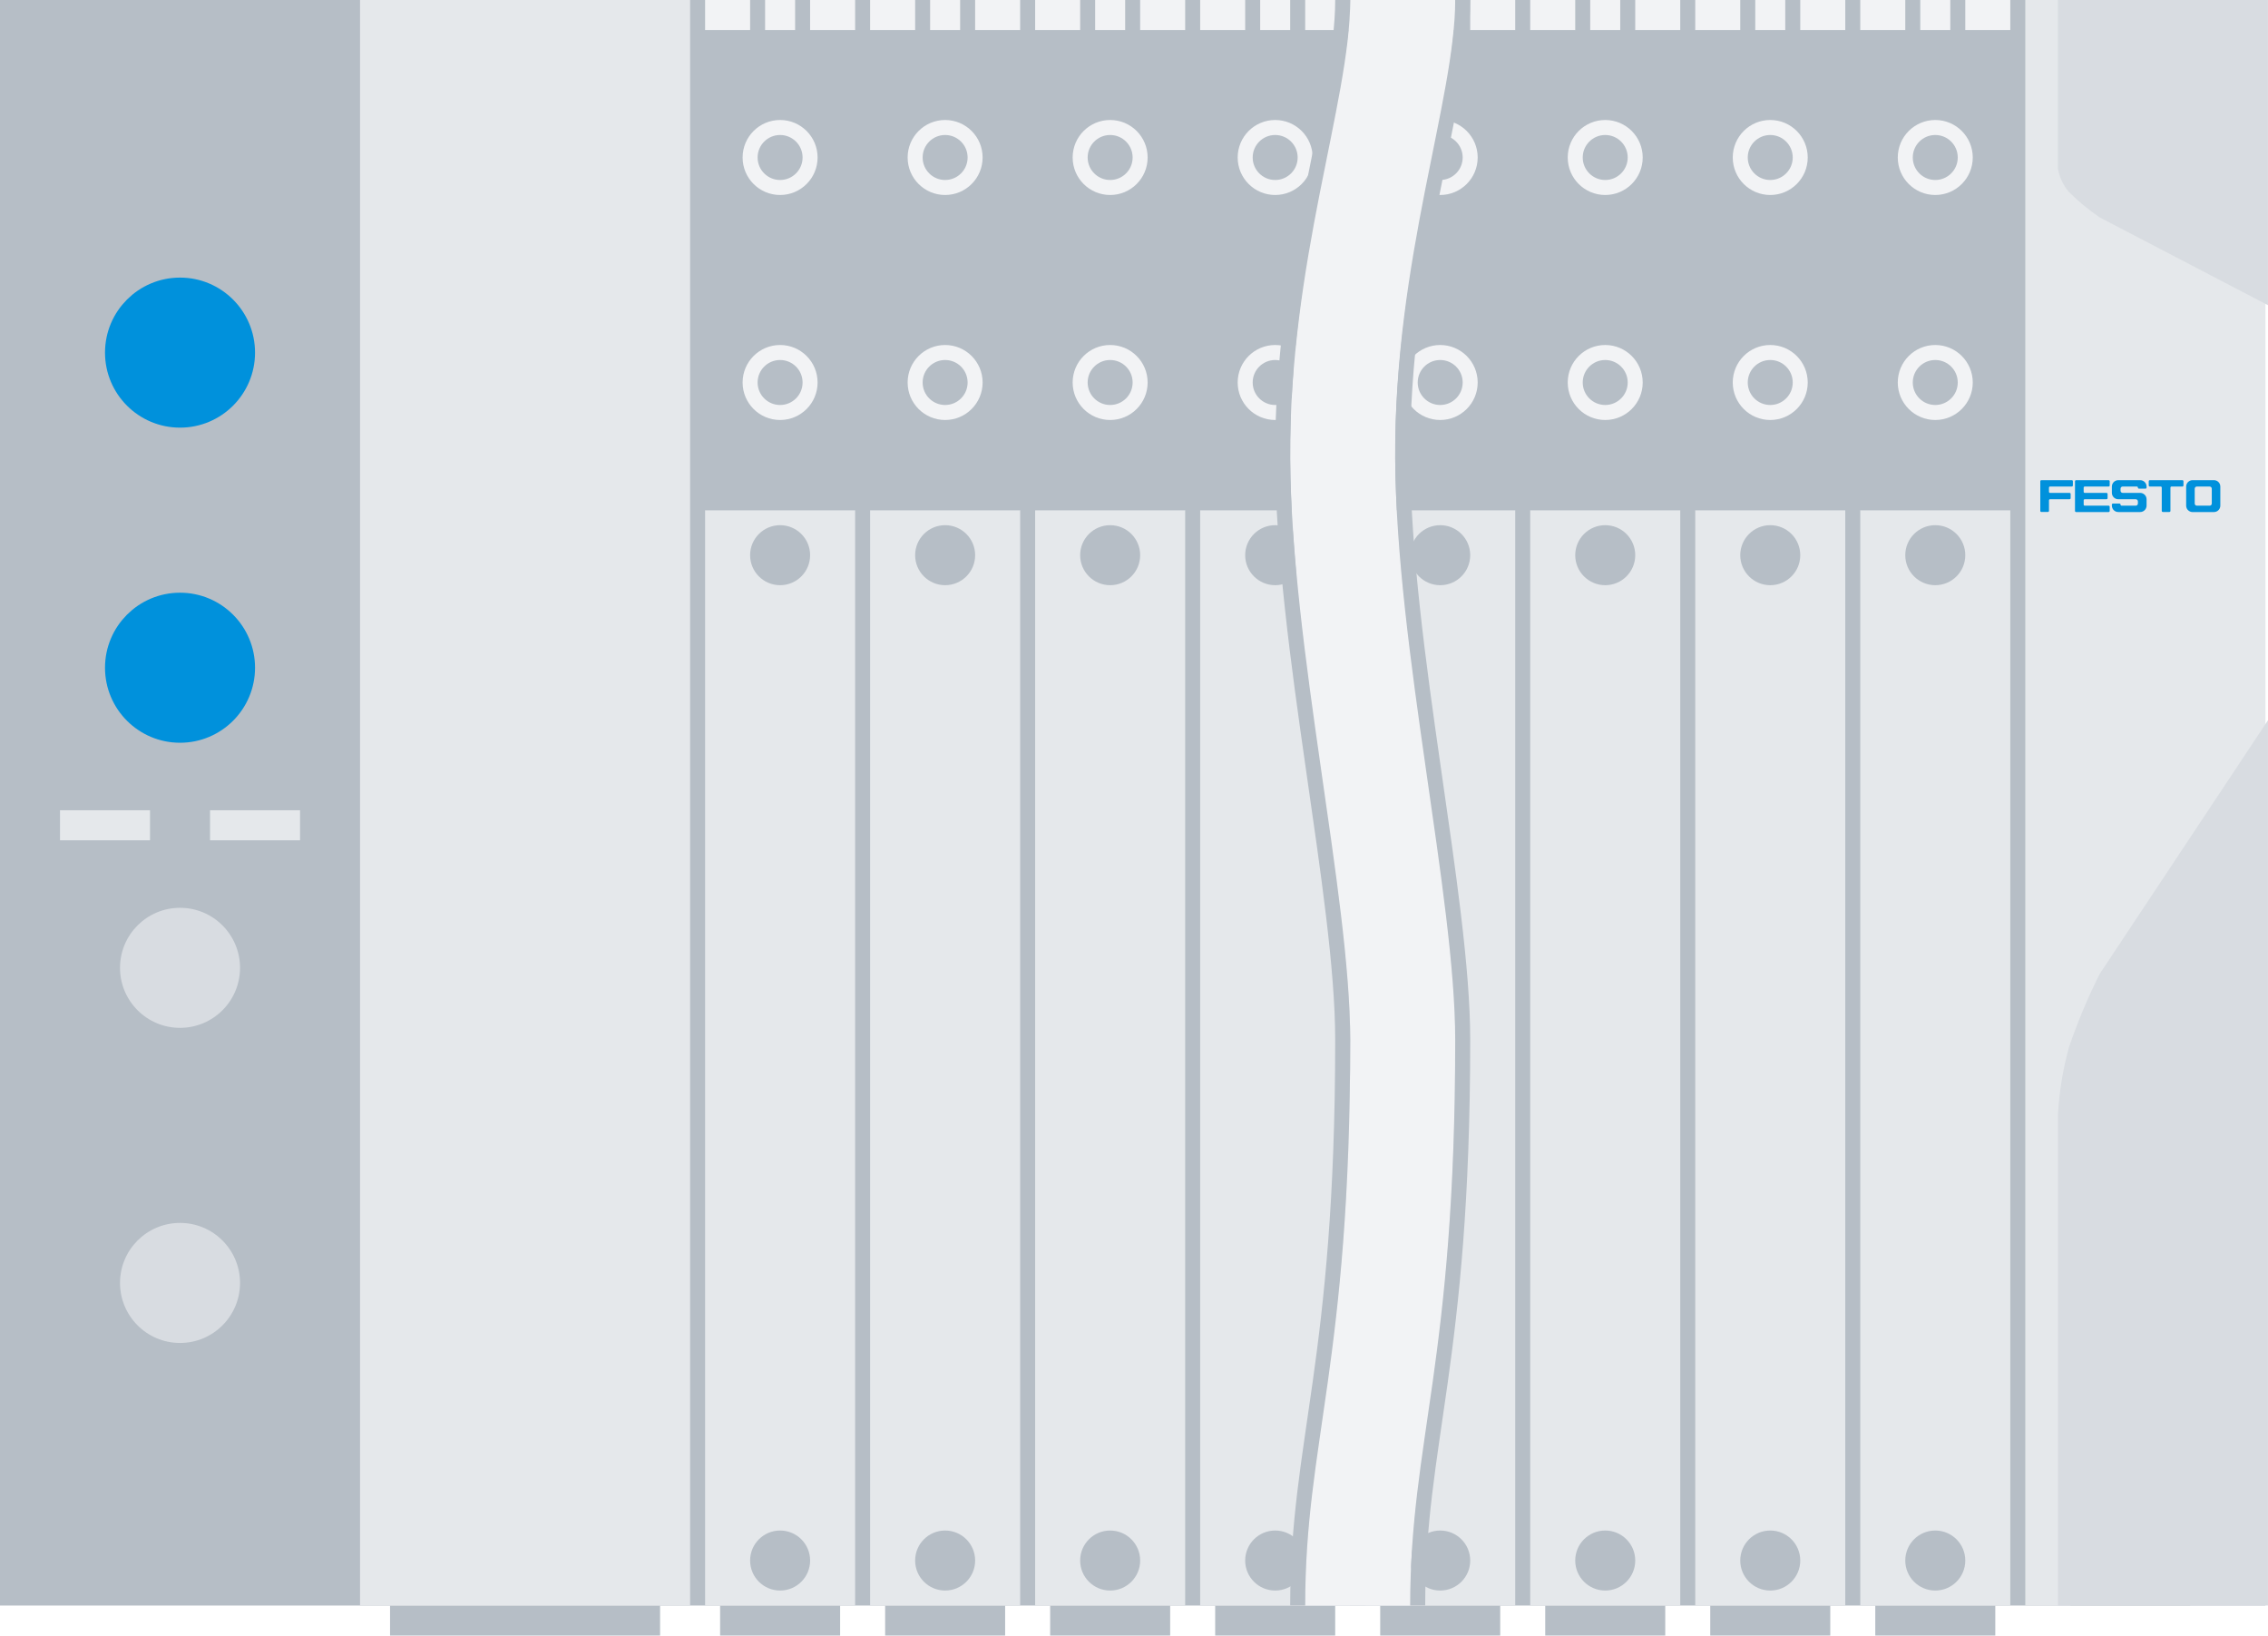
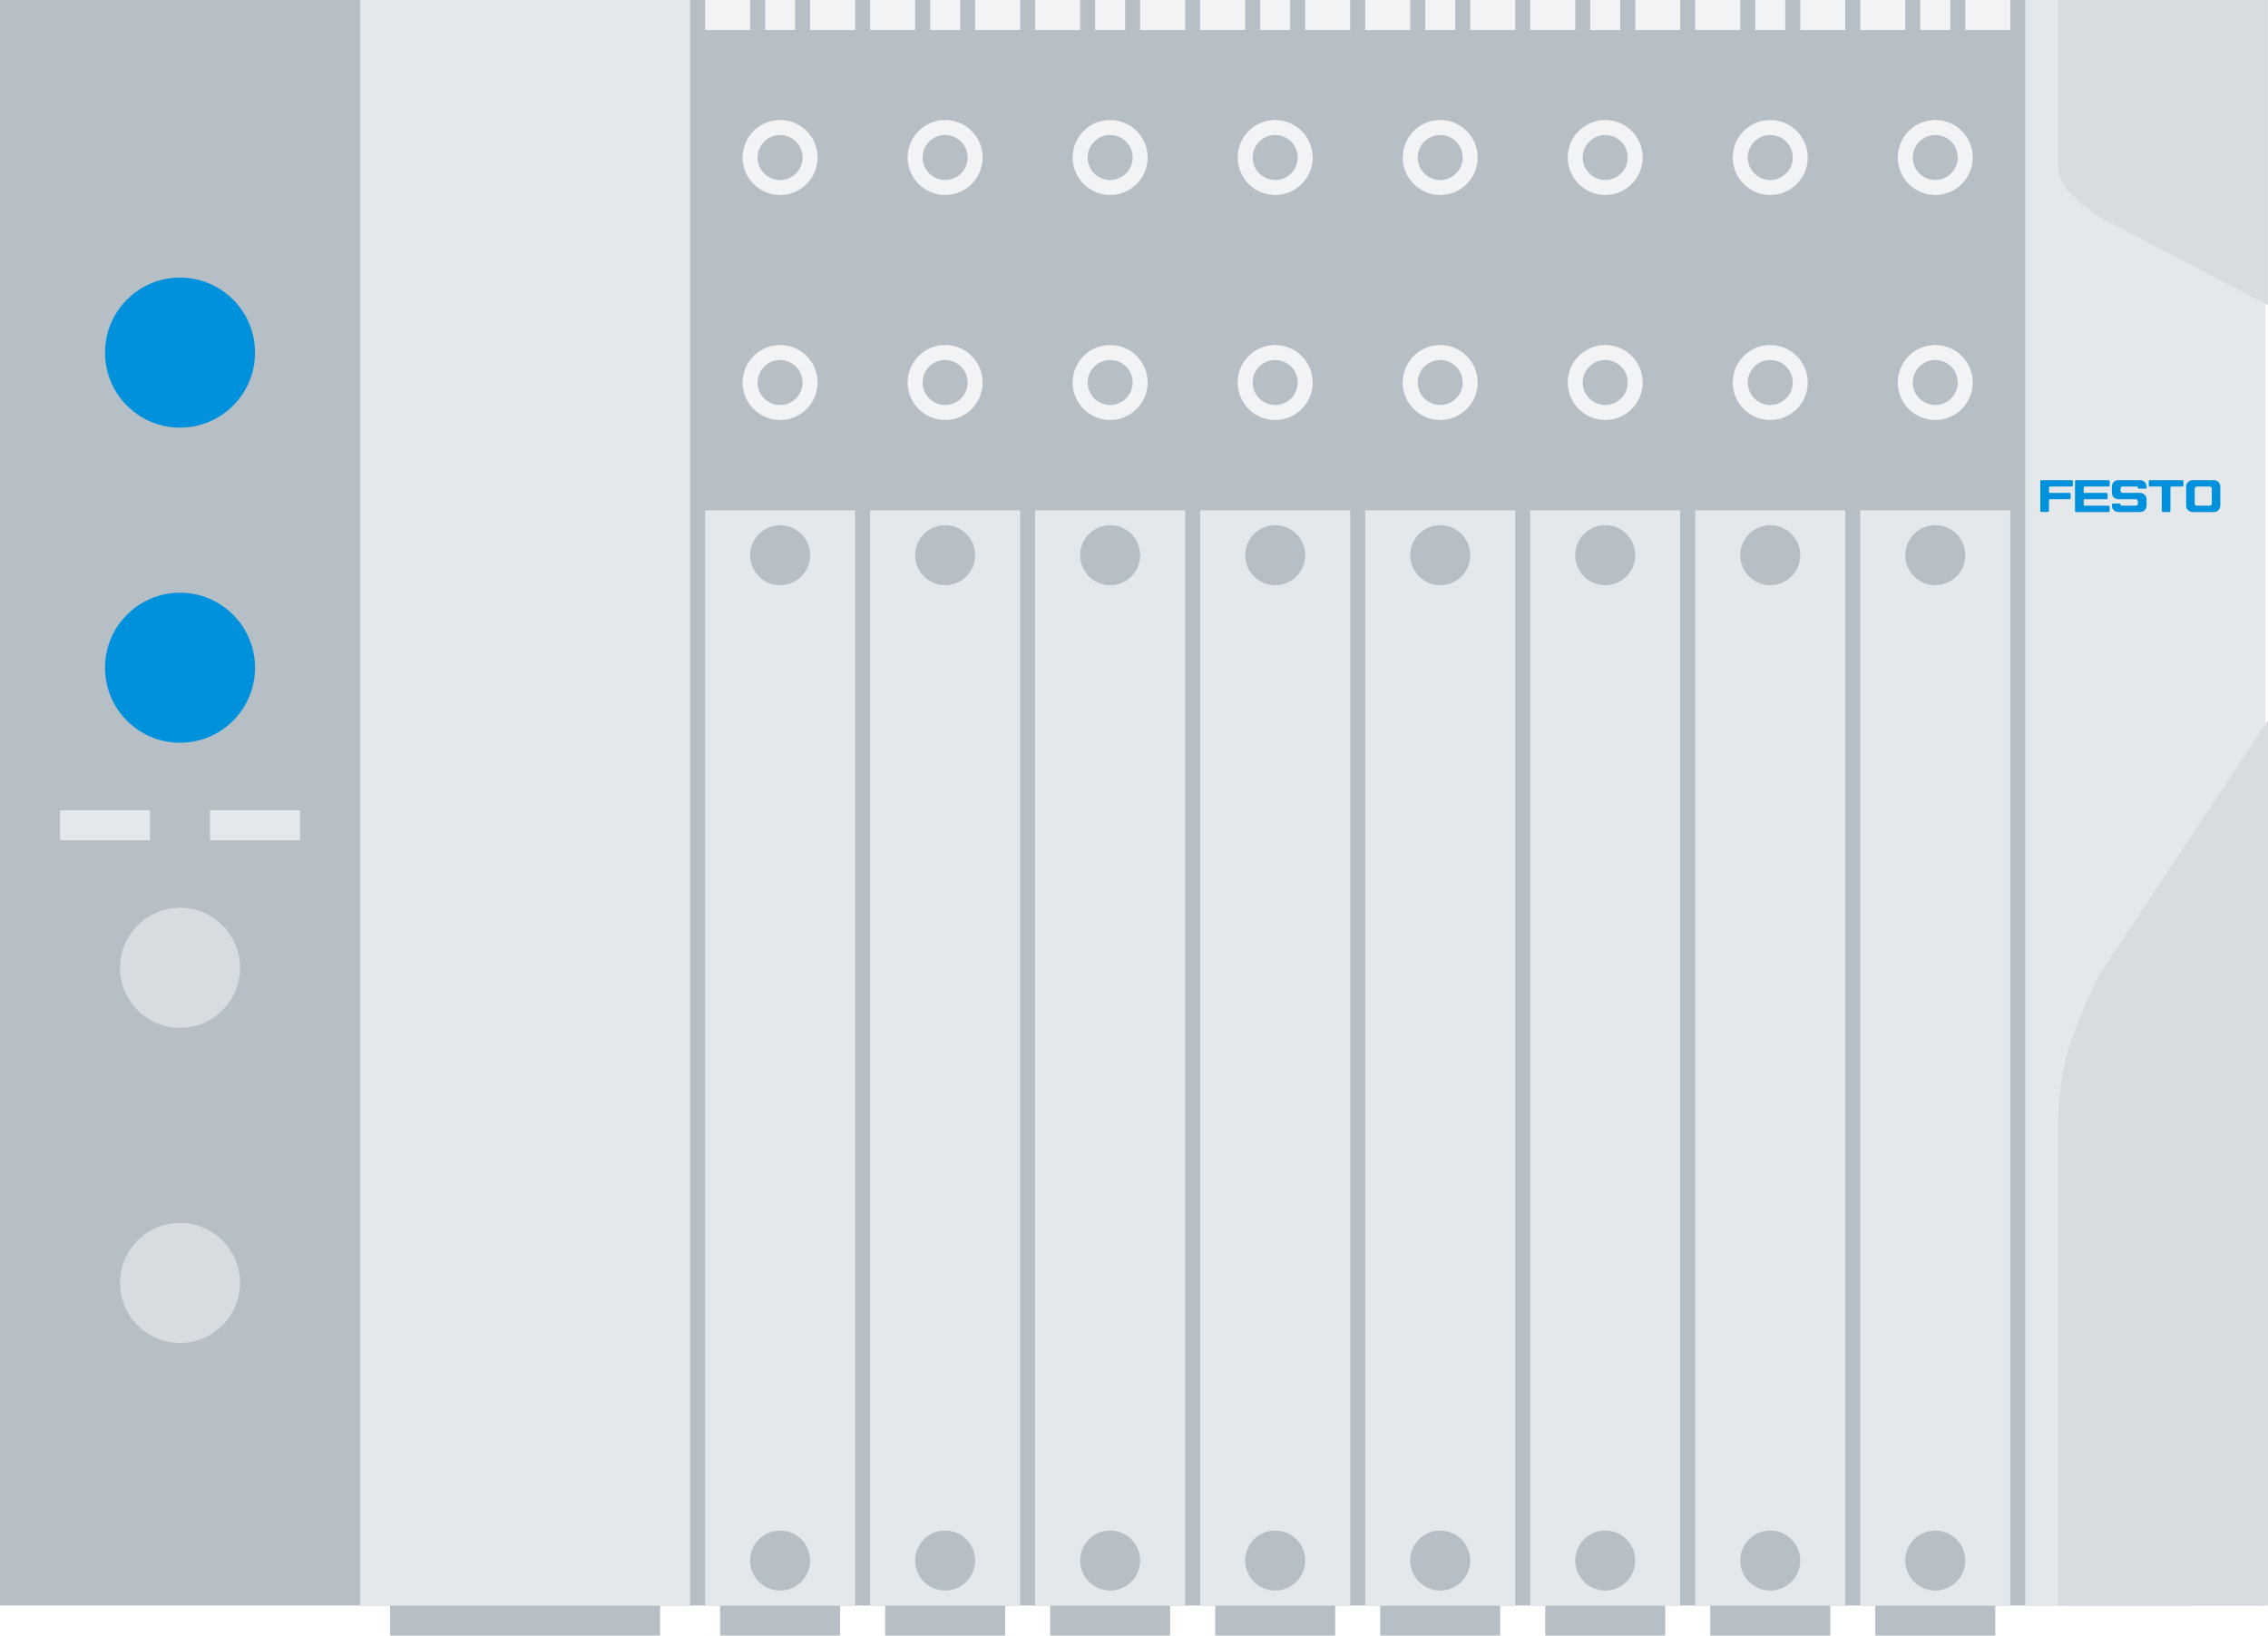
<svg xmlns="http://www.w3.org/2000/svg" id="VABX-A-P-EL-E12-API" width="151.178" height="109" viewBox="0 0 151.178 109">
  <rect id="Base" width="151" height="107" fill="#b6bec6" />
  <g id="Right_Endplate" data-name="Right Endplate">
    <rect id="Fitting" width="8" height="2" fill="#b6bec6" x="138" y="105" />
    <rect id="Body" width="16" height="107" fill="#e5e8eb" x="135" />
    <path id="Lower_Contour" data-name="Lower Contour" d="M-11076.553-14198l-11.215,16.9a38.423,38.423,0,0,0-2.059,4.917,21.549,21.549,0,0,0-.727,4.45v32.73h14v-58.7" transform="translate(11227.73 14246)" fill="#d8dce1" />
    <path id="Upper_Contour" data-name="Upper Contour" d="M-11076.552-14177.662l-11.216-5.848a14.35,14.35,0,0,1-2.058-1.7,3.275,3.275,0,0,1-.727-1.541V-14198h14v20.236" transform="translate(11227.729 14198)" fill="#d8dce1" />
  </g>
  <g id="Festo_Logo" data-name="Festo Logo">
    <path id="F" d="M.072,2.12A.072.072,0,0,1,0,2.049V.071A.072.072,0,0,1,.072,0H2.1a.072.072,0,0,1,.072.071V.354A.072.072,0,0,1,2.1.424H.651A.072.072,0,0,0,.578.495V.778A.072.072,0,0,0,.651.848h1.3a.072.072,0,0,1,.072.071V1.2a.071.071,0,0,1-.072.07H.651a.072.072,0,0,0-.072.071v.706a.072.072,0,0,1-.072.071Z" transform="translate(136 32)" fill="#0091dc" />
    <path id="E" d="M0,.071A.072.072,0,0,1,.072,0H2.241a.072.072,0,0,1,.072.071V.354a.072.072,0,0,1-.072.071H.651A.071.071,0,0,0,.578.495V.778A.072.072,0,0,0,.651.848H2.1a.072.072,0,0,1,.072.071V1.2a.071.071,0,0,1-.072.07H.651a.072.072,0,0,0-.072.071v.282A.072.072,0,0,0,.651,1.7h1.59a.072.072,0,0,1,.072.071v.282a.072.072,0,0,1-.072.071H.072A.072.072,0,0,1,0,2.049Z" transform="translate(138.313 32)" fill="#0091dc" />
    <path id="S" d="M0,.848a.429.429,0,0,0,.434.424H1.59a.143.143,0,0,1,.145.142v.141A.143.143,0,0,1,1.59,1.7H.65a.072.072,0,0,1-.072-.071.072.072,0,0,0-.072-.071H.072A.072.072,0,0,0,0,1.625V1.7a.429.429,0,0,0,.434.424H1.88A.429.429,0,0,0,2.313,1.7V1.272A.429.429,0,0,0,1.88.848H.723A.143.143,0,0,1,.578.707V.565A.143.143,0,0,1,.723.424h.939a.071.071,0,0,1,.073.071.071.071,0,0,0,.072.071h.434A.071.071,0,0,0,2.313.495V.424A.429.429,0,0,0,1.88,0H.434A.429.429,0,0,0,0,.424Z" transform="translate(140.771 32)" fill="#0091dc" />
    <path id="T" d="M0,.071A.072.072,0,0,1,.073,0H2.241a.072.072,0,0,1,.073.071V.354a.072.072,0,0,1-.073.071H1.518a.071.071,0,0,0-.072.071V2.049a.072.072,0,0,1-.073.071H.94a.072.072,0,0,1-.073-.071V.495A.071.071,0,0,0,.8.424H.073A.072.072,0,0,1,0,.354V.071Z" transform="translate(143.229 32)" fill="#0091dc" />
    <path id="O" d="M1.85,2.126H.427a.427.427,0,0,1-.393-.26A.421.421,0,0,1,0,1.7V.425a.424.424,0,0,1,.125-.3A.426.426,0,0,1,.427,0H1.85a.425.425,0,0,1,.427.425V1.7a.426.426,0,0,1-.427.425ZM.712.425a.142.142,0,0,0-.1.041.14.14,0,0,0-.042.1v.992A.142.142,0,0,0,.712,1.7h.854a.142.142,0,0,0,.142-.142V.567a.14.14,0,0,0-.042-.1.142.142,0,0,0-.1-.041Z" transform="translate(145.723 32)" fill="#0091dc" />
  </g>
  <g id="VTUX_Valves_Size_10" data-name="VTUX Valves Size 10">
    <g id="Valve4">
      <rect id="Fitting-2" data-name="Fitting" width="8" height="2" fill="#b6bec6" x="125" y="107" />
      <rect id="Bottom" width="10" height="73" fill="#e5e8eb" x="124" y="34" />
      <rect id="Top" width="10" height="32" fill="#b6bec6" x="124" y="2" />
      <circle id="Screw" cx="129.0" cy="104.0" r="2" fill="#b6bec6" />
      <line id="Line" x2="9" transform="translate(1917.5 164.471)" fill="none" stroke="#b6bec6" stroke-linecap="square" stroke-width="1" />
      <circle id="Screw-2" data-name="Screw" cx="129.0" cy="37.0" r="2" fill="#b6bec6" />
      <g id="Manual_Override" data-name="Manual Override" fill="none" stroke="#f2f3f5" stroke-width="1">
        <circle cx="128.999" cy="25.491" r="2.499" stroke="none" />
        <circle cx="128.999" cy="25.491" r="1.999" fill="none" />
      </g>
      <g id="Manual_Override-2" data-name="Manual Override" fill="none" stroke="#f2f3f5" stroke-width="1">
        <circle cx="128.999" cy="10.496" r="2.499" stroke="none" />
        <circle cx="128.999" cy="10.496" r="1.999" fill="none" />
      </g>
      <rect id="LED3" width="3" height="2" fill="#f2f3f5" x="131" />
      <rect id="LED2" width="2" height="2" fill="#f2f3f5" x="128" />
      <rect id="LED1" width="3" height="2" fill="#f2f3f5" x="124" />
    </g>
    <g id="Valve3">
      <rect id="Fitting-3" data-name="Fitting" width="8" height="2" fill="#b6bec6" x="114" y="107" />
      <rect id="Bottom-2" data-name="Bottom" width="10" height="73" fill="#e5e8eb" x="113" y="34" />
      <rect id="Top-2" data-name="Top" width="10" height="32" fill="#b6bec6" x="113" y="2" />
      <circle id="Screw-3" data-name="Screw" cx="118.0" cy="104.0" r="2" fill="#b6bec6" />
      <line id="Line-2" data-name="Line" x2="9" transform="translate(1917.5 164.471)" fill="none" stroke="#b6bec6" stroke-linecap="square" stroke-width="1" />
      <circle id="Screw-4" data-name="Screw" cx="118.0" cy="37.0" r="2" fill="#b6bec6" />
      <g id="Manual_Override-3" data-name="Manual Override" fill="none" stroke="#f2f3f5" stroke-width="1">
        <circle cx="117.999" cy="25.491" r="2.499" stroke="none" />
        <circle cx="117.999" cy="25.491" r="1.999" fill="none" />
      </g>
      <g id="Manual_Override-4" data-name="Manual Override" fill="none" stroke="#f2f3f5" stroke-width="1">
        <circle cx="117.999" cy="10.496" r="2.499" stroke="none" />
        <circle cx="117.999" cy="10.496" r="1.999" fill="none" />
      </g>
      <rect id="LED3-2" data-name="LED3" width="3" height="2" fill="#f2f3f5" x="120" />
      <rect id="LED2-2" data-name="LED2" width="2" height="2" fill="#f2f3f5" x="117" />
      <rect id="LED1-2" data-name="LED1" width="3" height="2" fill="#f2f3f5" x="113" />
    </g>
    <g id="Valve2">
      <rect id="Fitting-4" data-name="Fitting" width="8" height="2" fill="#b6bec6" x="103" y="107" />
      <rect id="Bottom-3" data-name="Bottom" width="10" height="73" fill="#e5e8eb" x="102" y="34" />
      <rect id="Top-3" data-name="Top" width="10" height="32" fill="#b6bec6" x="102" y="2" />
      <circle id="Screw-5" data-name="Screw" cx="107.0" cy="104.0" r="2" fill="#b6bec6" />
      <line id="Line-3" data-name="Line" x2="9" transform="translate(1917.5 164.471)" fill="none" stroke="#b6bec6" stroke-linecap="square" stroke-width="1" />
      <circle id="Screw-6" data-name="Screw" cx="107.0" cy="37.0" r="2" fill="#b6bec6" />
      <g id="Manual_Override-5" data-name="Manual Override" fill="none" stroke="#f2f3f5" stroke-width="1">
        <circle cx="106.999" cy="25.491" r="2.499" stroke="none" />
        <circle cx="106.999" cy="25.491" r="1.999" fill="none" />
      </g>
      <g id="Manual_Override-6" data-name="Manual Override" fill="none" stroke="#f2f3f5" stroke-width="1">
        <circle cx="106.999" cy="10.496" r="2.499" stroke="none" />
        <circle cx="106.999" cy="10.496" r="1.999" fill="none" />
      </g>
      <rect id="LED3-3" data-name="LED3" width="3" height="2" fill="#f2f3f5" x="109" />
      <rect id="LED2-3" data-name="LED2" width="2" height="2" fill="#f2f3f5" x="106" />
      <rect id="LED1-3" data-name="LED1" width="3" height="2" fill="#f2f3f5" x="102" />
    </g>
    <g id="Valve1">
      <rect id="Fitting-5" data-name="Fitting" width="8" height="2" fill="#b6bec6" x="92" y="107" />
      <rect id="Bottom-4" data-name="Bottom" width="10" height="73" fill="#e5e8eb" x="91" y="34" />
      <rect id="Top-4" data-name="Top" width="10" height="32" fill="#b6bec6" x="91" y="2" />
      <circle id="Screw-7" data-name="Screw" cx="96.0" cy="104.0" r="2" fill="#b6bec6" />
      <line id="Line-4" data-name="Line" x2="9" transform="translate(1917.5 164.471)" fill="none" stroke="#b6bec6" stroke-linecap="square" stroke-width="1" />
      <circle id="Screw-8" data-name="Screw" cx="96.0" cy="37.0" r="2" fill="#b6bec6" />
      <g id="Manual_Override-7" data-name="Manual Override" fill="none" stroke="#f2f3f5" stroke-width="1">
        <circle cx="95.999" cy="25.491" r="2.499" stroke="none" />
        <circle cx="95.999" cy="25.491" r="1.999" fill="none" />
      </g>
      <g id="Manual_Override-8" data-name="Manual Override" fill="none" stroke="#f2f3f5" stroke-width="1">
        <circle cx="95.999" cy="10.496" r="2.499" stroke="none" />
        <circle cx="95.999" cy="10.496" r="1.999" fill="none" />
      </g>
      <rect id="LED3-4" data-name="LED3" width="3" height="2" fill="#f2f3f5" x="98" />
      <rect id="LED2-4" data-name="LED2" width="2" height="2" fill="#f2f3f5" x="95" />
      <rect id="LED1-4" data-name="LED1" width="3" height="2" fill="#f2f3f5" x="91" />
    </g>
  </g>
  <g id="VTUX_Valves_Size_10-2" data-name="VTUX Valves Size 10">
    <g id="Valve4-2" data-name="Valve4">
      <rect id="Fitting-6" data-name="Fitting" width="8" height="2" fill="#b6bec6" x="81" y="107" />
      <rect id="Bottom-5" data-name="Bottom" width="10" height="73" fill="#e5e8eb" x="80" y="34" />
      <rect id="Top-5" data-name="Top" width="10" height="32" fill="#b6bec6" x="80" y="2" />
      <circle id="Screw-9" data-name="Screw" cx="85.0" cy="104.0" r="2" fill="#b6bec6" />
      <line id="Line-5" data-name="Line" x2="9" transform="translate(1917.5 164.471)" fill="none" stroke="#b6bec6" stroke-linecap="square" stroke-width="1" />
      <circle id="Screw-10" data-name="Screw" cx="85.0" cy="37.0" r="2" fill="#b6bec6" />
      <g id="Manual_Override-9" data-name="Manual Override" fill="none" stroke="#f2f3f5" stroke-width="1">
        <circle cx="84.999" cy="25.491" r="2.499" stroke="none" />
        <circle cx="84.999" cy="25.491" r="1.999" fill="none" />
      </g>
      <g id="Manual_Override-10" data-name="Manual Override" fill="none" stroke="#f2f3f5" stroke-width="1">
        <circle cx="84.999" cy="10.496" r="2.499" stroke="none" />
        <circle cx="84.999" cy="10.496" r="1.999" fill="none" />
      </g>
      <rect id="LED3-5" data-name="LED3" width="3" height="2" fill="#f2f3f5" x="87" />
      <rect id="LED2-5" data-name="LED2" width="2" height="2" fill="#f2f3f5" x="84" />
      <rect id="LED1-5" data-name="LED1" width="3" height="2" fill="#f2f3f5" x="80" />
    </g>
    <g id="Valve3-2" data-name="Valve3">
      <rect id="Fitting-7" data-name="Fitting" width="8" height="2" fill="#b6bec6" x="70" y="107" />
      <rect id="Bottom-6" data-name="Bottom" width="10" height="73" fill="#e5e8eb" x="69" y="34" />
      <rect id="Top-6" data-name="Top" width="10" height="32" fill="#b6bec6" x="69" y="2" />
      <circle id="Screw-11" data-name="Screw" cx="74.0" cy="104.0" r="2" fill="#b6bec6" />
      <line id="Line-6" data-name="Line" x2="9" transform="translate(1917.5 164.471)" fill="none" stroke="#b6bec6" stroke-linecap="square" stroke-width="1" />
      <circle id="Screw-12" data-name="Screw" cx="74.0" cy="37.0" r="2" fill="#b6bec6" />
      <g id="Manual_Override-11" data-name="Manual Override" fill="none" stroke="#f2f3f5" stroke-width="1">
        <circle cx="73.999" cy="25.491" r="2.499" stroke="none" />
        <circle cx="73.999" cy="25.491" r="1.999" fill="none" />
      </g>
      <g id="Manual_Override-12" data-name="Manual Override" fill="none" stroke="#f2f3f5" stroke-width="1">
        <circle cx="73.999" cy="10.496" r="2.499" stroke="none" />
        <circle cx="73.999" cy="10.496" r="1.999" fill="none" />
      </g>
      <rect id="LED3-6" data-name="LED3" width="3" height="2" fill="#f2f3f5" x="76" />
      <rect id="LED2-6" data-name="LED2" width="2" height="2" fill="#f2f3f5" x="73" />
      <rect id="LED1-6" data-name="LED1" width="3" height="2" fill="#f2f3f5" x="69" />
    </g>
    <g id="Valve2-2" data-name="Valve2">
      <rect id="Fitting-8" data-name="Fitting" width="8" height="2" fill="#b6bec6" x="59" y="107" />
      <rect id="Bottom-7" data-name="Bottom" width="10" height="73" fill="#e5e8eb" x="58" y="34" />
      <rect id="Top-7" data-name="Top" width="10" height="32" fill="#b6bec6" x="58" y="2" />
      <circle id="Screw-13" data-name="Screw" cx="63.0" cy="104.0" r="2" fill="#b6bec6" />
      <line id="Line-7" data-name="Line" x2="9" transform="translate(1917.5 164.471)" fill="none" stroke="#b6bec6" stroke-linecap="square" stroke-width="1" />
      <circle id="Screw-14" data-name="Screw" cx="63.0" cy="37.0" r="2" fill="#b6bec6" />
      <g id="Manual_Override-13" data-name="Manual Override" fill="none" stroke="#f2f3f5" stroke-width="1">
        <circle cx="62.999" cy="25.491" r="2.499" stroke="none" />
        <circle cx="62.999" cy="25.491" r="1.999" fill="none" />
      </g>
      <g id="Manual_Override-14" data-name="Manual Override" fill="none" stroke="#f2f3f5" stroke-width="1">
        <circle cx="62.999" cy="10.496" r="2.499" stroke="none" />
        <circle cx="62.999" cy="10.496" r="1.999" fill="none" />
      </g>
      <rect id="LED3-7" data-name="LED3" width="3" height="2" fill="#f2f3f5" x="65" />
      <rect id="LED2-7" data-name="LED2" width="2" height="2" fill="#f2f3f5" x="62" />
      <rect id="LED1-7" data-name="LED1" width="3" height="2" fill="#f2f3f5" x="58" />
    </g>
    <g id="Valve1-2" data-name="Valve1">
      <rect id="Fitting-9" data-name="Fitting" width="8" height="2" fill="#b6bec6" x="48" y="107" />
      <rect id="Bottom-8" data-name="Bottom" width="10" height="73" fill="#e5e8eb" x="47" y="34" />
      <rect id="Top-8" data-name="Top" width="10" height="32" fill="#b6bec6" x="47" y="2" />
      <circle id="Screw-15" data-name="Screw" cx="52.0" cy="104.0" r="2" fill="#b6bec6" />
      <line id="Line-8" data-name="Line" x2="9" transform="translate(1917.5 164.471)" fill="none" stroke="#b6bec6" stroke-linecap="square" stroke-width="1" />
      <circle id="Screw-16" data-name="Screw" cx="52.0" cy="37.0" r="2" fill="#b6bec6" />
      <g id="Manual_Override-15" data-name="Manual Override" fill="none" stroke="#f2f3f5" stroke-width="1">
        <circle cx="51.999" cy="25.491" r="2.499" stroke="none" />
        <circle cx="51.999" cy="25.491" r="1.999" fill="none" />
      </g>
      <g id="Manual_Override-16" data-name="Manual Override" fill="none" stroke="#f2f3f5" stroke-width="1">
        <circle cx="51.999" cy="10.496" r="2.499" stroke="none" />
        <circle cx="51.999" cy="10.496" r="1.999" fill="none" />
      </g>
      <rect id="LED3-8" data-name="LED3" width="3" height="2" fill="#f2f3f5" x="54" />
      <rect id="LED2-8" data-name="LED2" width="2" height="2" fill="#f2f3f5" x="51" />
      <rect id="LED1-8" data-name="LED1" width="3" height="2" fill="#f2f3f5" x="47" />
    </g>
  </g>
-   <g id="Cut_out" data-name="Cut out">
-     <path id="Middle" d="M316.5,2124.645c0,6.709-4.079,17.329-4,30.571.076,12.648,4,29.168,4,38.724,0,21.6-3,26.705-3,37.7" transform="translate(-223 -2124.645)" fill="none" stroke="#f2f3f5" stroke-width="7" />
-     <path id="Right" d="M316.5,2124.645c0,6.709-4.079,17.329-4,30.571.076,12.648,4,29.168,4,38.724,0,21.6-3,26.705-3,37.7" transform="translate(-219 -2124.645)" fill="none" stroke="#b6bec6" stroke-width="1" />
-     <path id="Left" d="M316.5,2124.645c0,6.709-4.079,17.329-4,30.571.076,12.648,4,29.168,4,38.724,0,21.6-3,26.705-3,37.7" transform="translate(-227 -2124.645)" fill="none" stroke="#b6bec6" stroke-width="1" />
-   </g>
  <g id="Pneumatic_Supply" data-name="Pneumatic Supply">
    <rect id="Fitting-10" data-name="Fitting" width="18" height="2" fill="#b6bec6" x="26" y="107" />
    <rect id="Cover" width="22" height="107" fill="#e5e8eb" x="24" />
  </g>
  <g id="Auxiliary_Interfaces" data-name="Auxiliary Interfaces">
    <circle id="XD2" cx="12.0" cy="85.5" r="4" fill="#d8dce1">
      </circle>
    <circle id="XD1" cx="12.0" cy="64.5" r="4" fill="#d8dce1">
      </circle>
  </g>
  <g id="Connectors">
    <g id="XF20">
      <g id="Left-2" data-name="Left">
-         <circle id="M8" cx="12.0" cy="44.5" r="4" fill="#0091dc" stroke="#0091dc" stroke-width="2" />
+         <circle id="M8" data-port="XF20" data-kind="ap-out" cx="12.0" cy="44.5" r="4" fill="#0091dc" stroke="#0091dc" stroke-width="2" />
      </g>
    </g>
    <g id="XF10">
      <g id="Left-3" data-name="Left">
-         <circle id="M8-2" data-name="M8" cx="12.0" cy="23.5" r="4" fill="#0091dc" stroke="#0091dc" stroke-width="2" />
+         <circle id="M8-2" data-name="M8" data-port="XF10" data-kind="ap-in" cx="12.0" cy="23.5" r="4" fill="#0091dc" stroke="#0091dc" stroke-width="2" />
      </g>
    </g>
  </g>
  <g id="LEDs">
    <rect id="LED_PL" width="6" height="2" fill="#e5e8eb" data-name="PL" x="14" y="54">
      </rect>
    <rect id="LED_MD" width="6" height="2" fill="#e5e8eb" data-name="MD" x="4" y="54">
      </rect>
  </g>
</svg>
